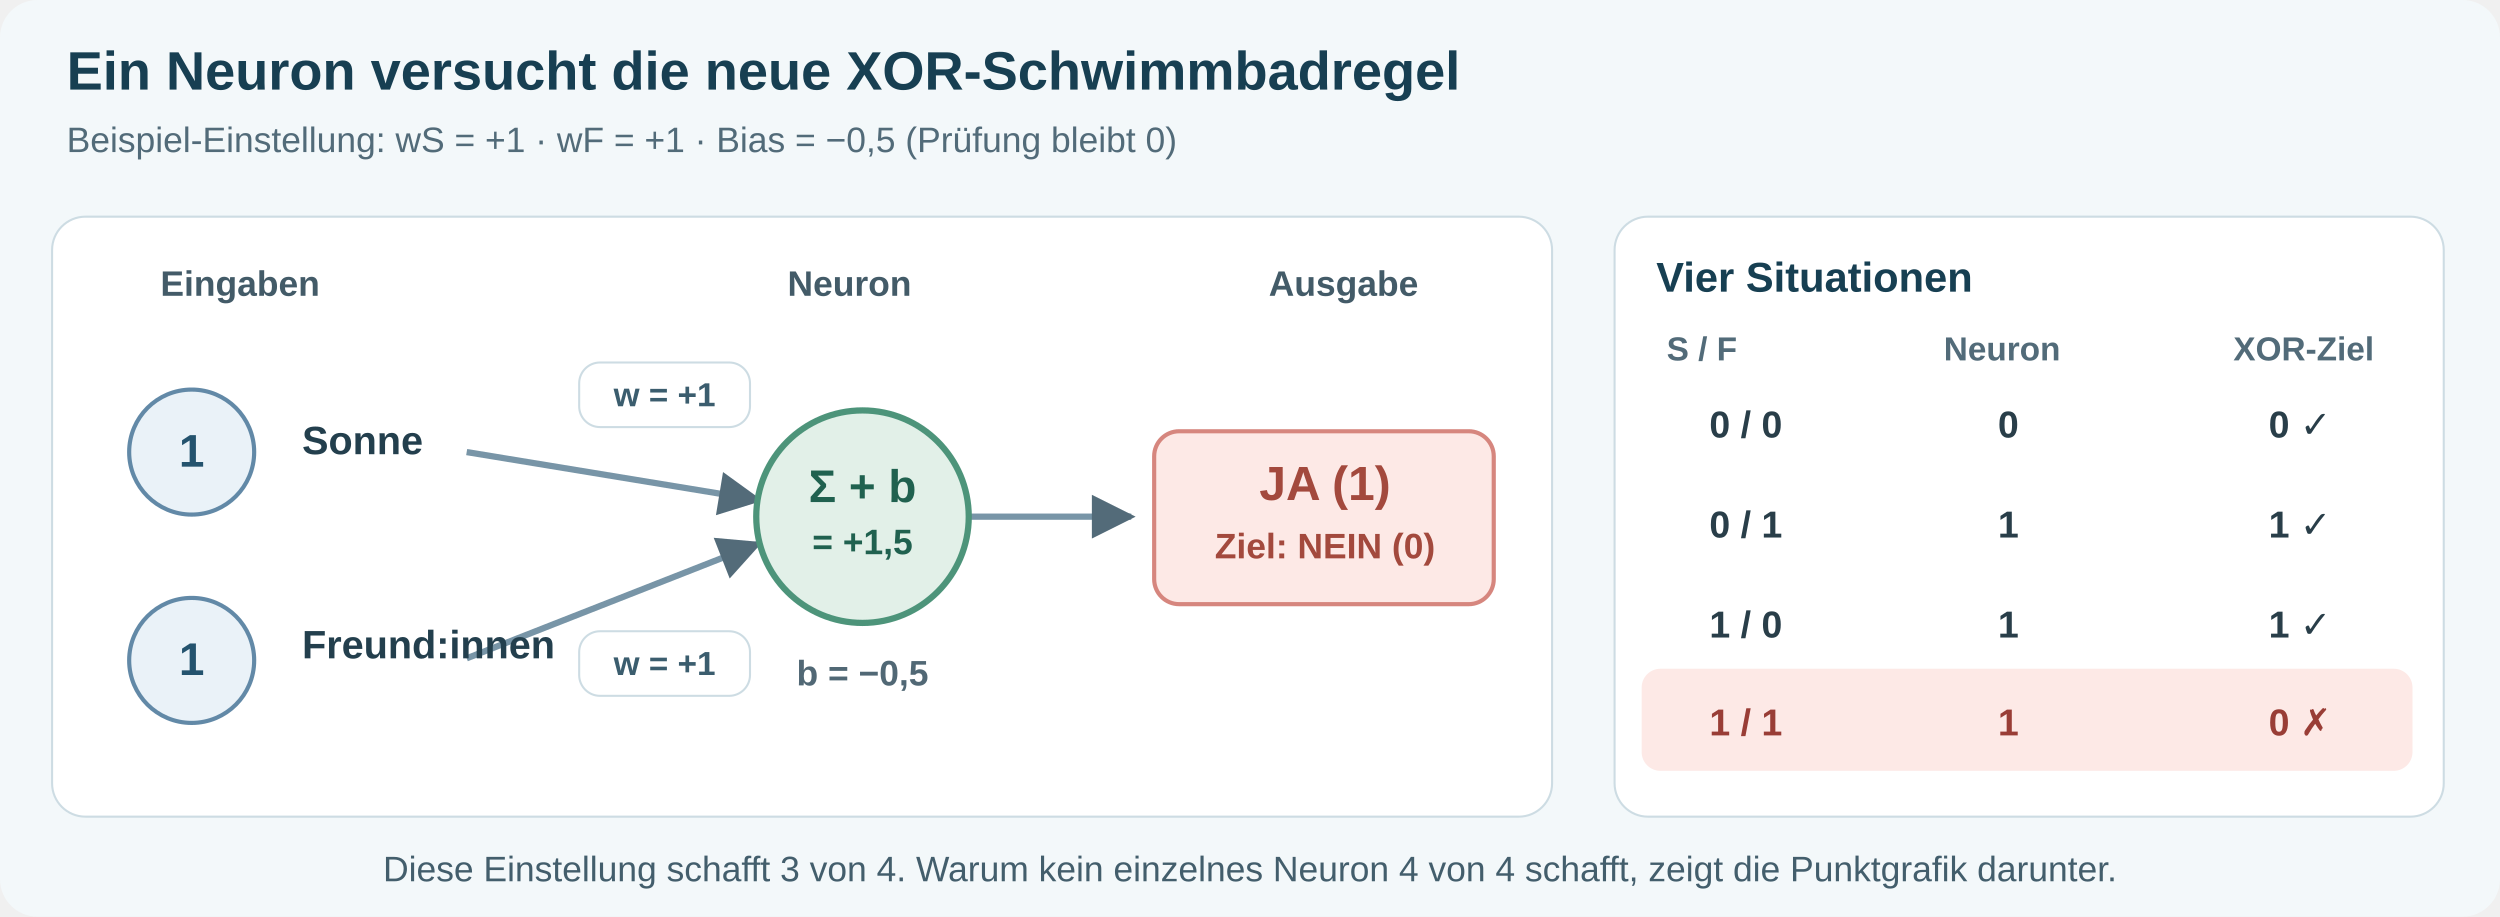
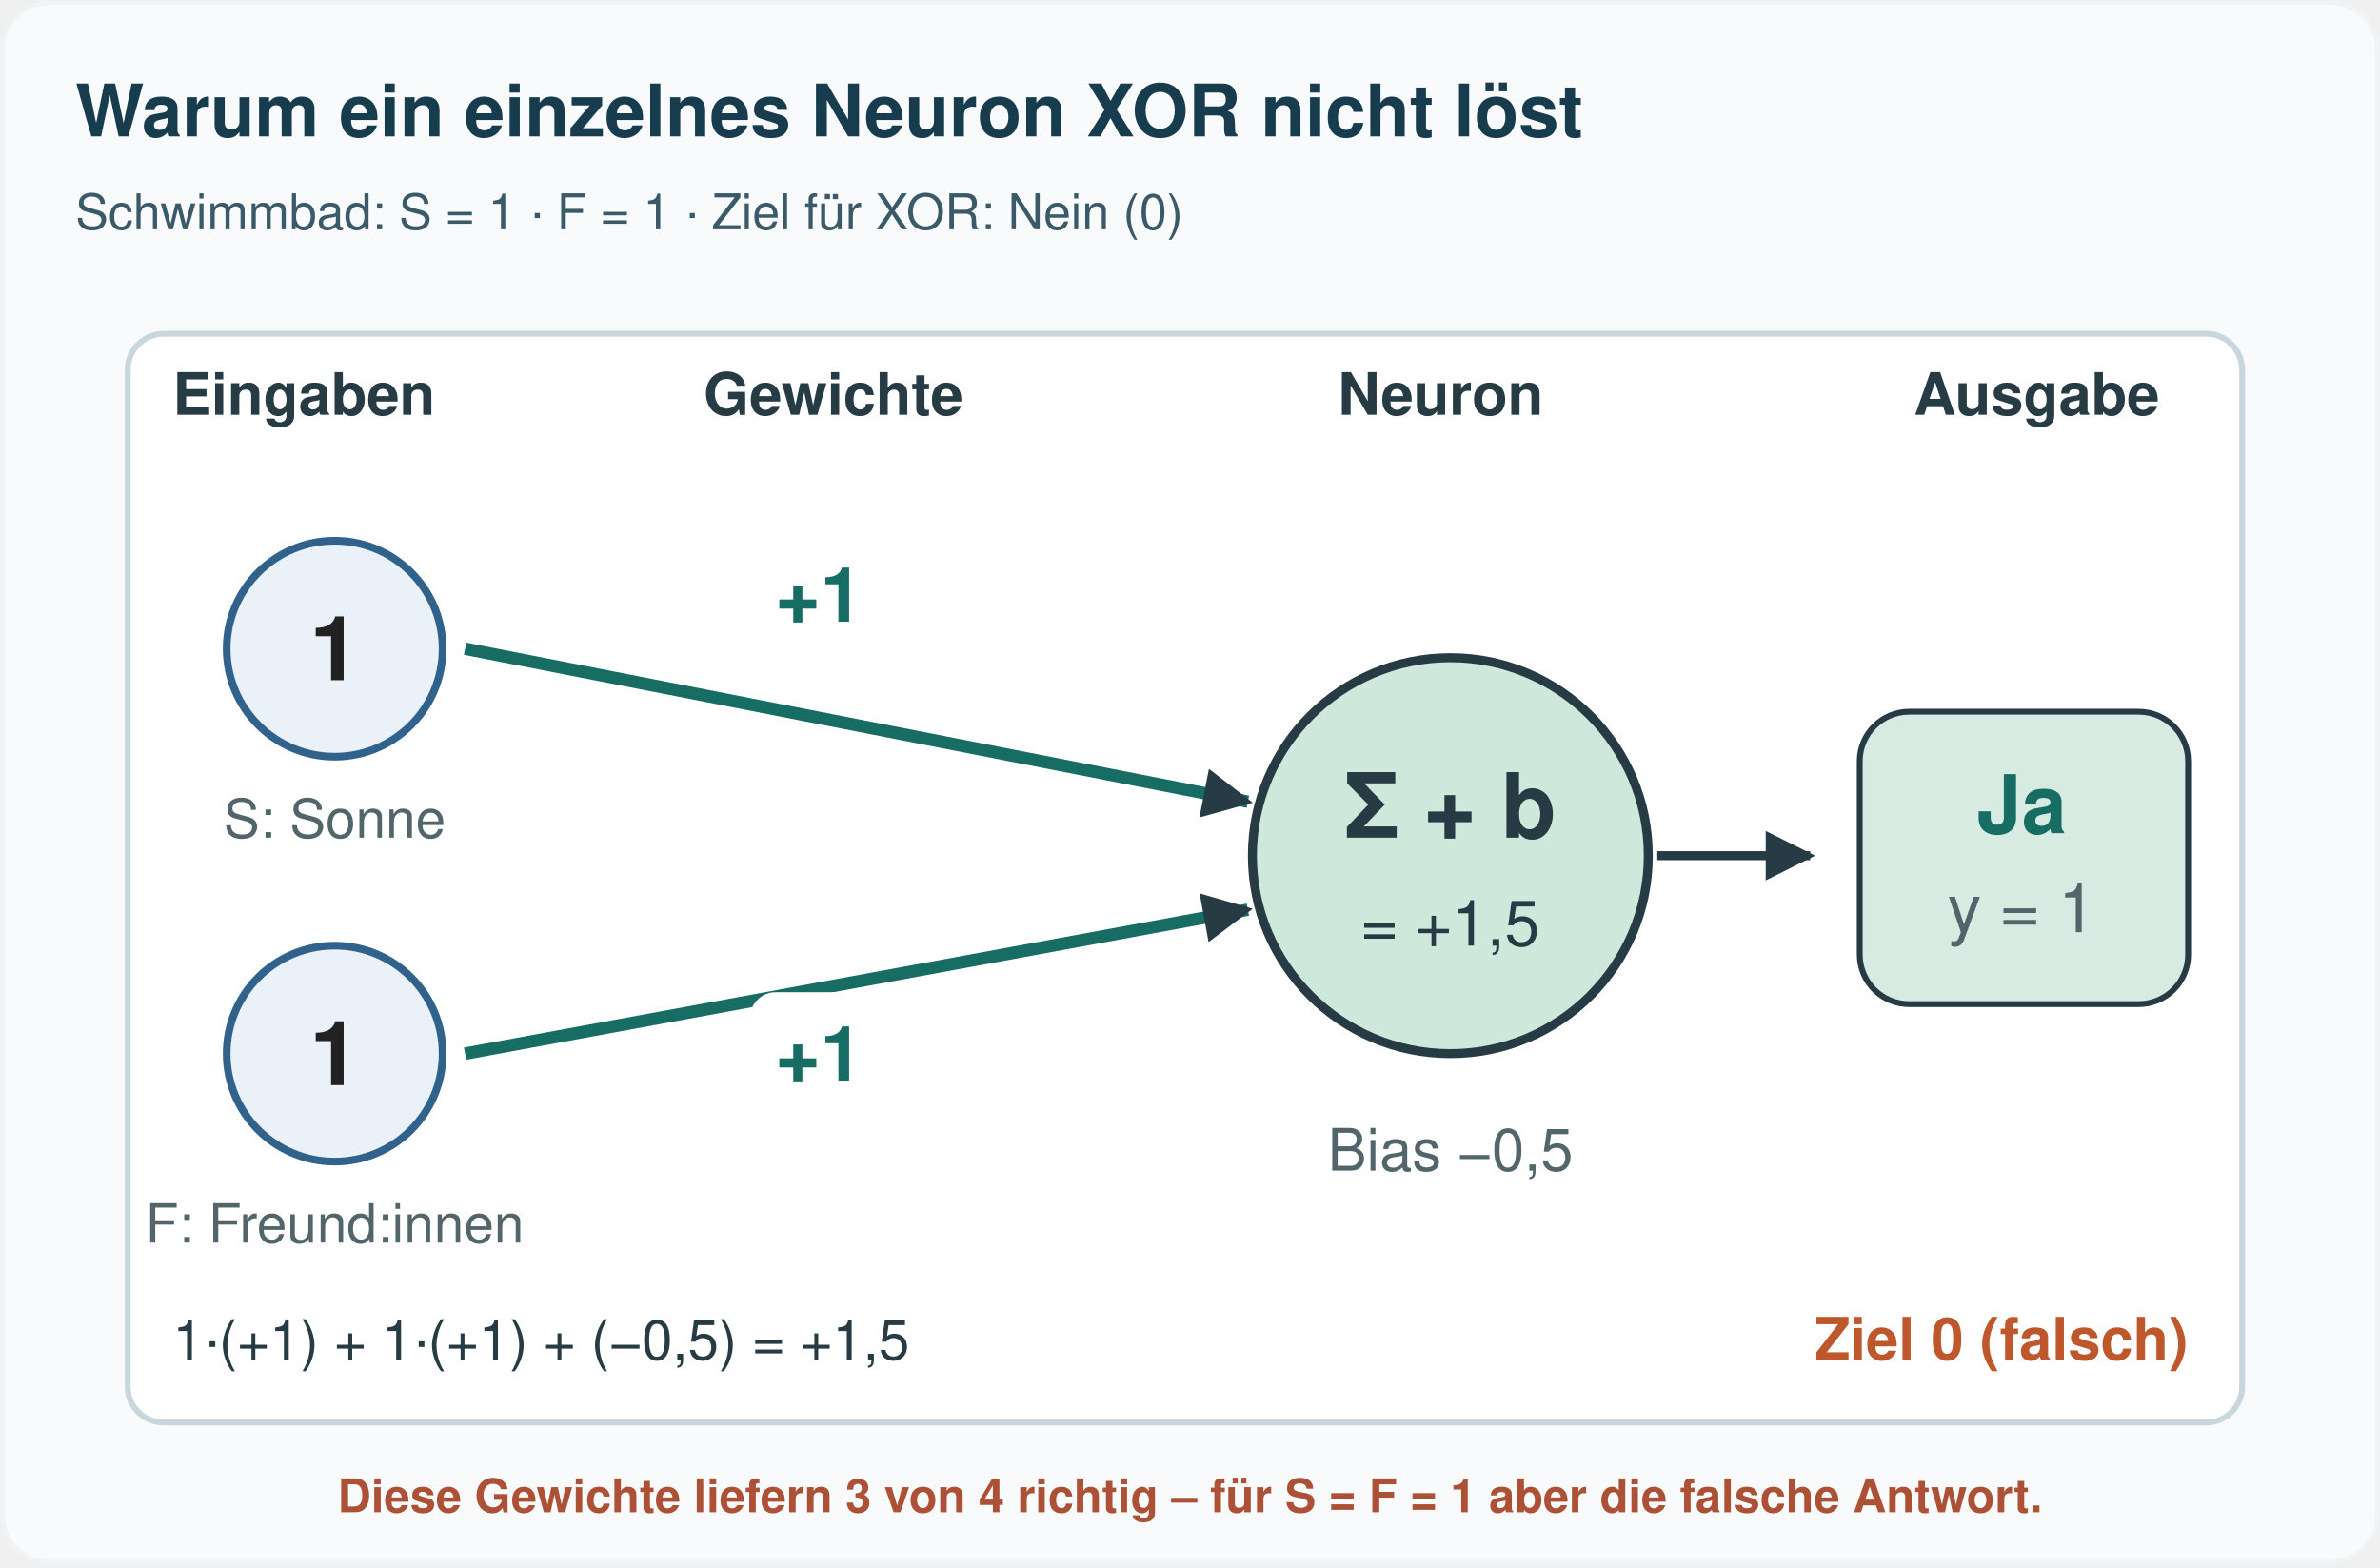
- <svg xmlns="http://www.w3.org/2000/svg" width="1200" height="440" viewBox="0 0 1200 440" font-family="Arial,Helvetica,sans-serif" role="img" aria-labelledby="title description">
+ <svg xmlns="http://www.w3.org/2000/svg" width="820" height="540" viewBox="0 0 820 540" font-family="Helvetica,Arial,sans-serif" font-size="15" role="img" aria-labelledby="titel beschreibung">
  <defs>
-     <marker id="arrow" viewBox="0 0 10 10" refX="9" refY="5" markerWidth="7" markerHeight="7" orient="auto">
-       <path d="M0 0 L10 5 L0 10 z" fill="#536b79" />
-     </marker>
-     <marker id="arrowGreen" viewBox="0 0 10 10" refX="9" refY="5" markerWidth="7" markerHeight="7" orient="auto">
-       <path d="M0 0 L10 5 L0 10 z" fill="#24826e" />
+     <marker id="pfeil" markerUnits="userSpaceOnUse" viewBox="0 0 10 10" refX="9" refY="5" markerWidth="11" markerHeight="11" orient="auto">
+       <path d="M0,0 L10,5 L0,10 z" fill="#263b43" />
    </marker>
  </defs>
-   <rect width="1200" height="440" rx="18" fill="#f3f8fa" />
-   <text x="32" y="43" fill="#173f52" font-size="26" font-weight="800" text-anchor="start">Ein Neuron versucht die neue XOR-Schwimmbadregel</text>
-   <text x="32" y="73" fill="#526b79" font-size="17" font-weight="400" text-anchor="start">Beispiel-Einstellung: wS = +1 · wF = +1 · Bias = −0,5    (Prüfung bleibt 0)</text>
-   <rect x="25" y="104" width="720" height="288" rx="16" fill="#ffffff" stroke="#cddce3" />
-   <text x="77" y="142" fill="#435b68" font-size="17" font-weight="700" text-anchor="start">Eingaben</text>
-   <text x="378" y="142" fill="#435b68" font-size="17" font-weight="700" text-anchor="start">Neuron</text>
-   <text x="609" y="142" fill="#435b68" font-size="17" font-weight="700" text-anchor="start">Ausgabe</text>
-   <g fill="none" stroke="#7895a7" stroke-width="3" marker-end="url(#arrow)">
-     <path d="M224 217 L364 240" />
-     <path d="M224 316 L364 261" />
-     <path d="M461 248 L543 248" />
+   <rect x="1" y="1" width="818" height="537" rx="16" fill="#f8fafb" stroke="#eff4f7" stroke-width="1.3" />
+   <text x="26" y="47" font-size="25" font-weight="700" fill="#173c4e">Warum ein einzelnes Neuron XOR nicht löst</text>
+   <text x="26" y="79" font-size="17" font-weight="400" fill="#3b5a69">Schwimmbad: S = 1  ·  F = 1  ·  Ziel für XOR: Nein (0)</text>
+   <g transform="translate(44 115) scale(1.55)">
+     <rect x="0" y="0" width="470" height="242" rx="8" fill="#ffffff" stroke="#c8d6de" stroke-width="1.3" />
+     <text x="10" y="18" font-size="13" font-weight="700" fill="#263b43">Eingaben</text>
+     <text x="128" y="18" font-size="13" font-weight="700" fill="#263b43">Gewichte</text>
+     <text x="269" y="18" font-size="13" font-weight="700" fill="#263b43">Neuron</text>
+     <text x="397" y="18" font-size="13" font-weight="700" fill="#263b43">Ausgabe</text>
+     <circle cx="46" cy="70" r="24" fill="#eaf1f8" stroke="#30628c" stroke-width="1.7" />
+     <text x="46" y="77" font-size="20" font-weight="700" fill="#222" text-anchor="middle">1</text>
+     <text x="46" y="112" font-size="12" font-weight="400" fill="#52656a" text-anchor="middle">S: Sonne</text>
+     <circle cx="46" cy="160" r="24" fill="#eaf1f8" stroke="#30628c" stroke-width="1.7" />
+     <text x="46" y="167" font-size="20" font-weight="700" fill="#222" text-anchor="middle">1</text>
+     <text x="46" y="202" font-size="12" font-weight="400" fill="#52656a" text-anchor="middle">F: Freund:innen</text>
+     <line x1="75" y1="70" x2="249" y2="104" stroke="#176c63" stroke-width="2.75" marker-end="url(#pfeil)" />
+     <line x1="75" y1="160" x2="249" y2="128" stroke="#176c63" stroke-width="2.75" marker-end="url(#pfeil)" />
+     <rect x="139" y="45" width="36" height="24" rx="5" fill="#ffffff" stroke="#ffffff" stroke-width="1.3" />
+     <text x="144" y="64" font-size="17" font-weight="700" fill="#176c63">+1</text>
+     <rect x="139" y="147" width="36" height="24" rx="5" fill="#ffffff" stroke="#ffffff" stroke-width="1.3" />
+     <text x="144" y="166" font-size="17" font-weight="700" fill="#176c63">+1</text>
+     <circle cx="294" cy="116" r="44" fill="#cfe8dc" stroke="#263b43" stroke-width="2" />
+     <text x="294" y="112" font-size="20" font-weight="700" fill="#263b43" text-anchor="middle">Σ + b</text>
+     <text x="294" y="136" font-size="14" font-weight="400" fill="#263b43" text-anchor="middle">= +1,5</text>
+     <text x="294" y="186" font-size="13" font-weight="400" fill="#52656a" text-anchor="middle">Bias −0,5</text>
+     <line x1="340" y1="116" x2="374" y2="116" stroke="#263b43" stroke-width="2" marker-end="url(#pfeil)" />
+     <rect x="385" y="84" width="73" height="65" rx="11" fill="#d7ebe3" stroke="#263b43" stroke-width="1.3" />
+     <text x="421" y="111" font-size="18" font-weight="700" fill="#176c63" text-anchor="middle">Ja</text>
+     <text x="421" y="133" font-size="15" font-weight="400" fill="#52656a" text-anchor="middle">y = 1</text>
+     <text x="10" y="228" font-size="12.3" font-weight="400" fill="#263b43">1·(+1) + 1·(+1) + (−0,5) = +1,5</text>
+     <text x="458" y="228" font-size="13" font-weight="700" fill="#be572b" text-anchor="end">Ziel 0 (falsch)</text>
  </g>
-   <circle cx="92" cy="217" r="30" fill="#eaf2f8" stroke="#6289a7" stroke-width="2" />
-   <circle cx="92" cy="317" r="30" fill="#eaf2f8" stroke="#6289a7" stroke-width="2" />
-   <text x="92" y="224" fill="#24536e" font-size="22" font-weight="800" text-anchor="middle">1</text>
-   <text x="92" y="324" fill="#24536e" font-size="22" font-weight="800" text-anchor="middle">1</text>
-   <text x="145" y="218" fill="#233f4d" font-size="19" font-weight="700" text-anchor="start">Sonne</text>
-   <text x="145" y="316" fill="#233f4d" font-size="19" font-weight="700" text-anchor="start">Freund:innen</text>
-   <rect x="278" y="174" width="82" height="31" rx="10" fill="#fff" stroke="#cddce3" />
-   <text x="319" y="195" fill="#3b5d6e" font-size="16" font-weight="700" text-anchor="middle">w = +1</text>
-   <rect x="278" y="303" width="82" height="31" rx="10" fill="#fff" stroke="#cddce3" />
-   <text x="319" y="324" fill="#3b5d6e" font-size="16" font-weight="700" text-anchor="middle">w = +1</text>
-   <circle cx="414" cy="248" r="51" fill="#e2f0e8" stroke="#4d947a" stroke-width="3" />
-   <text x="414" y="241" fill="#20614f" font-size="22" font-weight="800" text-anchor="middle">Σ + b</text>
-   <text x="414" y="266" fill="#20614f" font-size="17" font-weight="600" text-anchor="middle">= +1,5</text>
-   <text x="414" y="329" fill="#516875" font-size="17" font-weight="600" text-anchor="middle">b = −0,5</text>
-   <rect x="554" y="207" width="163" height="83" rx="12" fill="#fde9e6" stroke="#d6867e" stroke-width="2" />
-   <text x="636" y="240" fill="#a3493d" font-size="23" font-weight="800" text-anchor="middle">JA (1)</text>
-   <text x="636" y="268" fill="#a3493d" font-size="17" font-weight="700" text-anchor="middle">Ziel: NEIN (0)</text>
-   <rect x="775" y="104" width="398" height="288" rx="16" fill="#ffffff" stroke="#cddce3" />
-   <text x="795" y="140" fill="#173f52" font-size="20" font-weight="800" text-anchor="start">Vier Situationen</text>
-   <text x="800" y="173" fill="#526b79" font-size="16" font-weight="700" text-anchor="start">S / F</text>
-   <text x="933" y="173" fill="#526b79" font-size="16" font-weight="700" text-anchor="start">Neuron</text>
-   <text x="1072" y="173" fill="#526b79" font-size="16" font-weight="700" text-anchor="start">XOR-Ziel</text>
-   <g font-size="18" font-weight="700" text-anchor="middle" fill="#293e49">
-     <text x="838" y="210">0 / 0</text>
-     <text x="964" y="210">0</text>
-     <text x="1104" y="210">0 ✓</text>
-     <text x="838" y="258">0 / 1</text>
-     <text x="964" y="258">1</text>
-     <text x="1104" y="258">1 ✓</text>
-     <text x="838" y="306">1 / 0</text>
-     <text x="964" y="306">1</text>
-     <text x="1104" y="306">1 ✓</text>
-   </g>
-   <rect x="788" y="321" width="370" height="49" rx="9" fill="#fde9e6" />
-   <text x="838" y="353" fill="#993d36" font-size="18" font-weight="800" text-anchor="middle">1 / 1</text>
-   <text x="964" y="353" fill="#993d36" font-size="18" font-weight="800" text-anchor="middle">1</text>
-   <text x="1104" y="353" fill="#993d36" font-size="18" font-weight="800" text-anchor="middle">0 ✗</text>
-   <text x="600" y="423" fill="#435e6c" font-size="17" font-weight="500" text-anchor="middle">Diese Einstellung schafft 3 von 4. Warum kein einzelnes Neuron 4 von 4 schafft, zeigt die Punktgrafik darunter.</text>
+   <text x="410" y="521" font-size="16" font-weight="700" fill="#ad5136" text-anchor="middle">Diese Gewichte liefern 3 von 4 richtig – für S = F = 1 aber die falsche Antwort.</text>
</svg>
